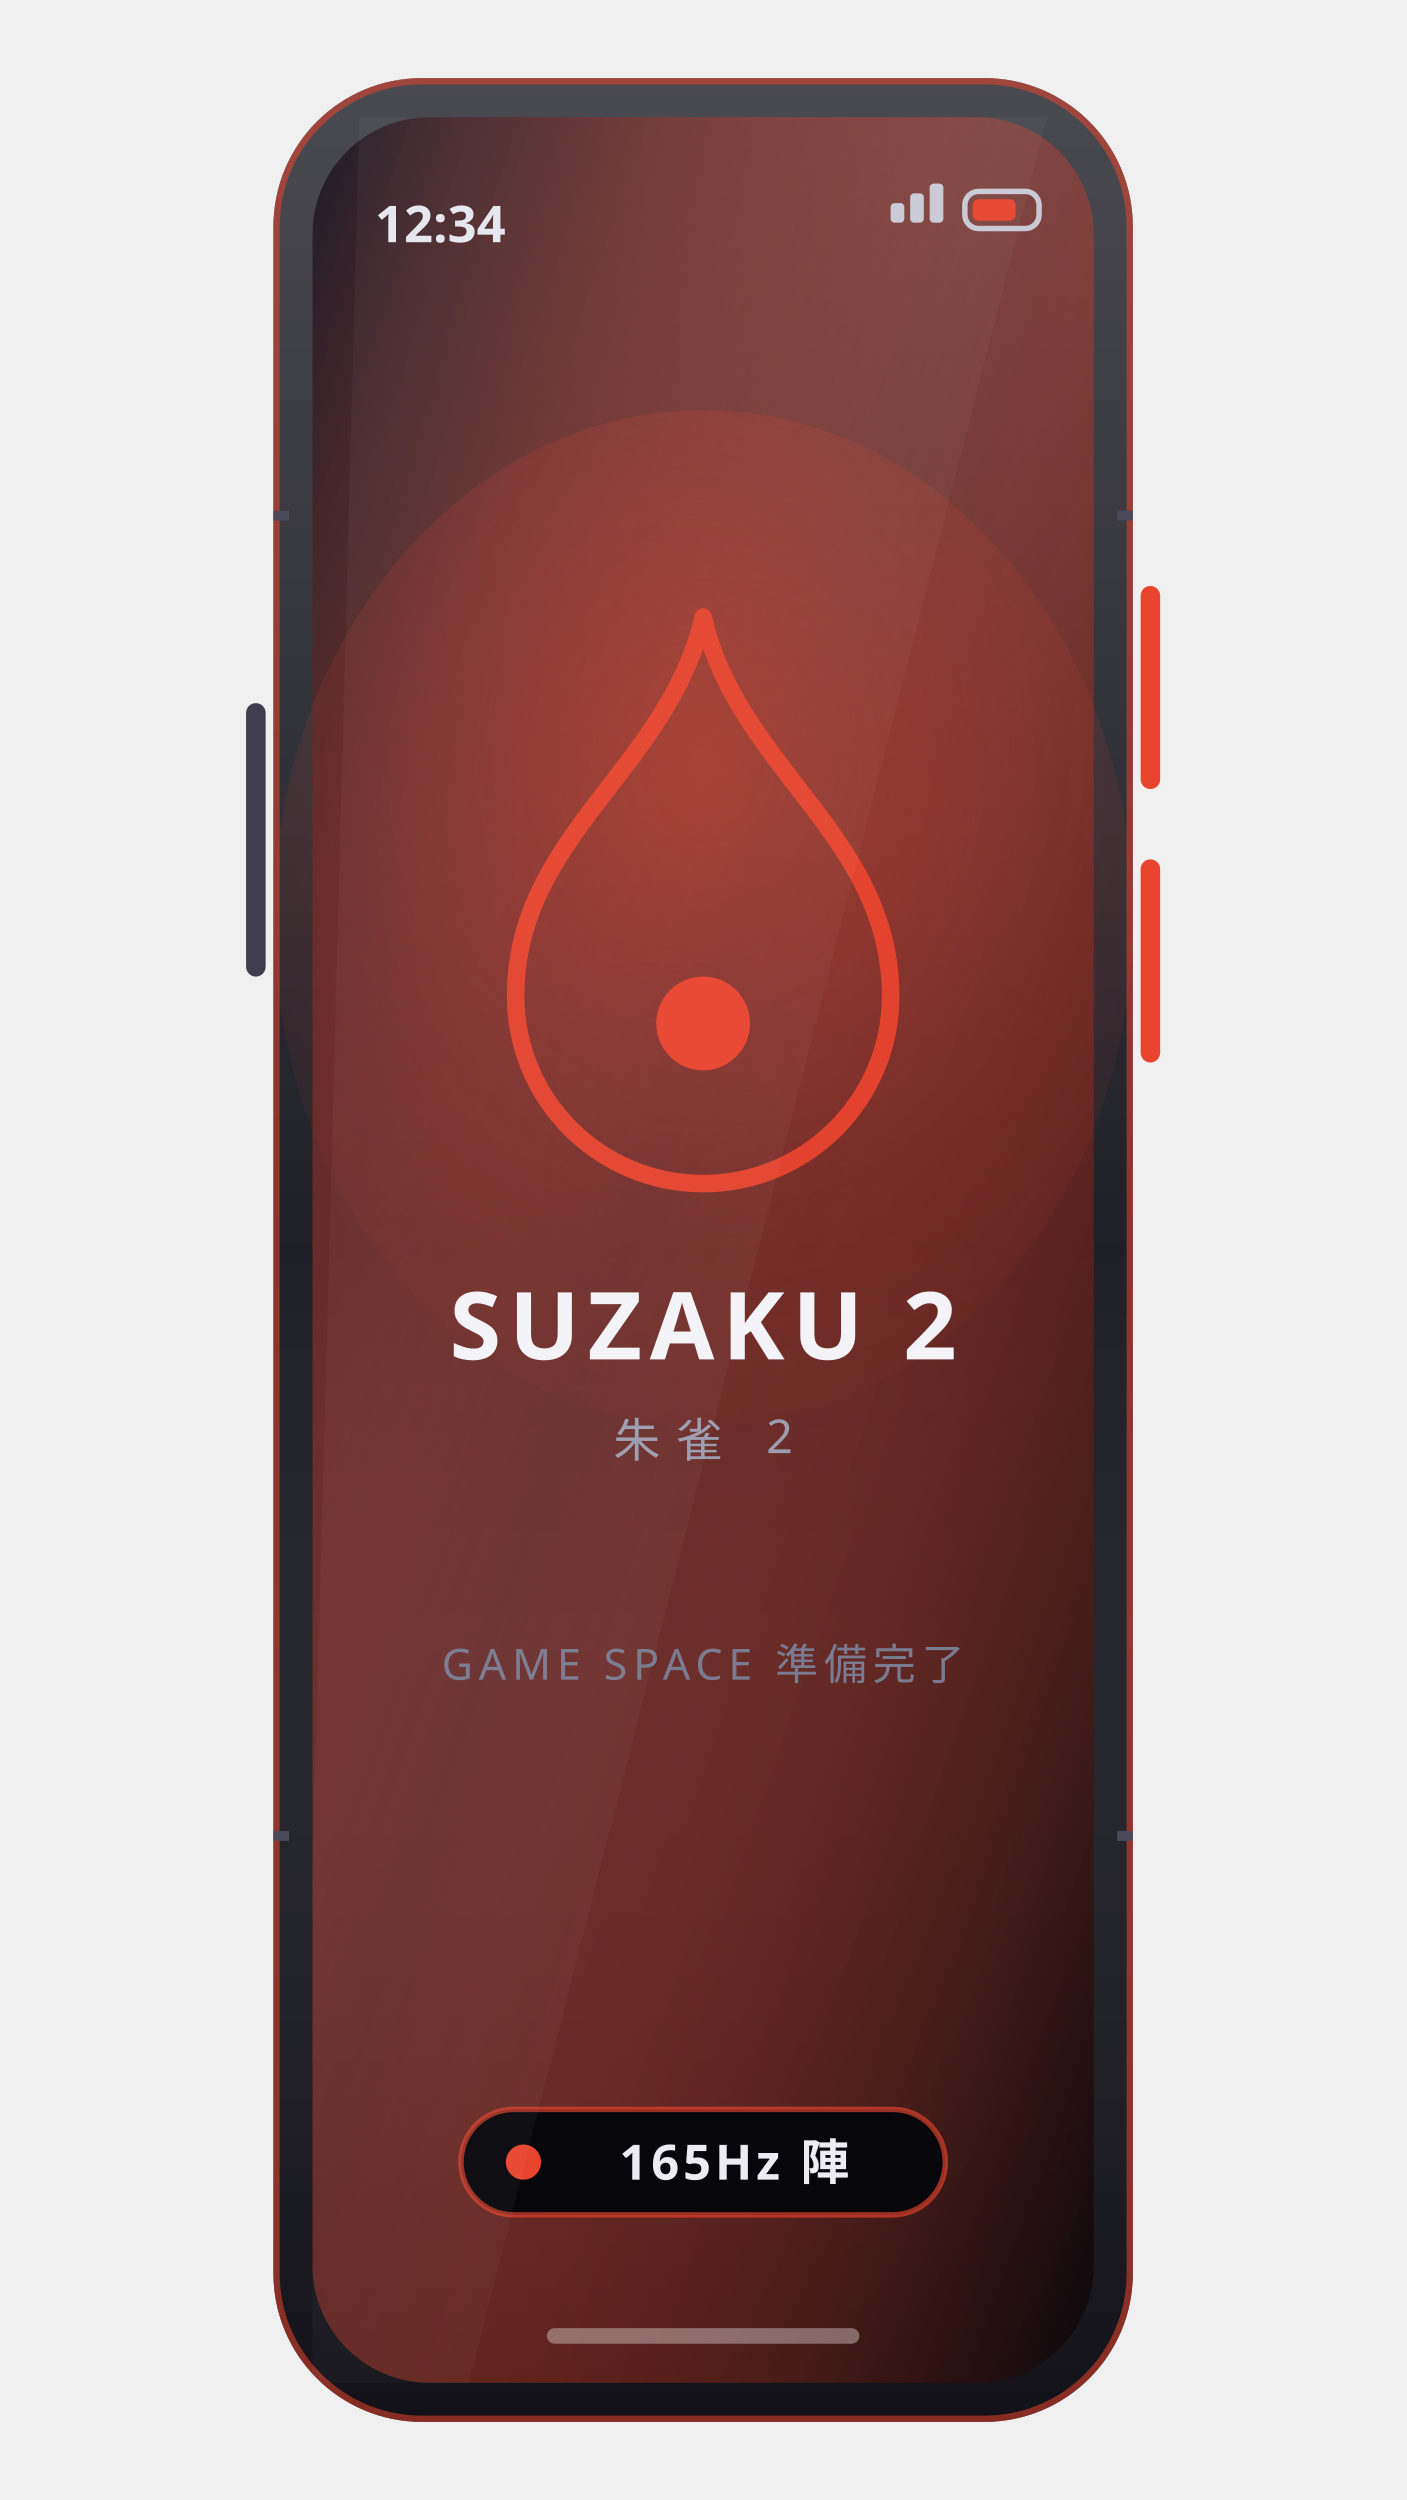
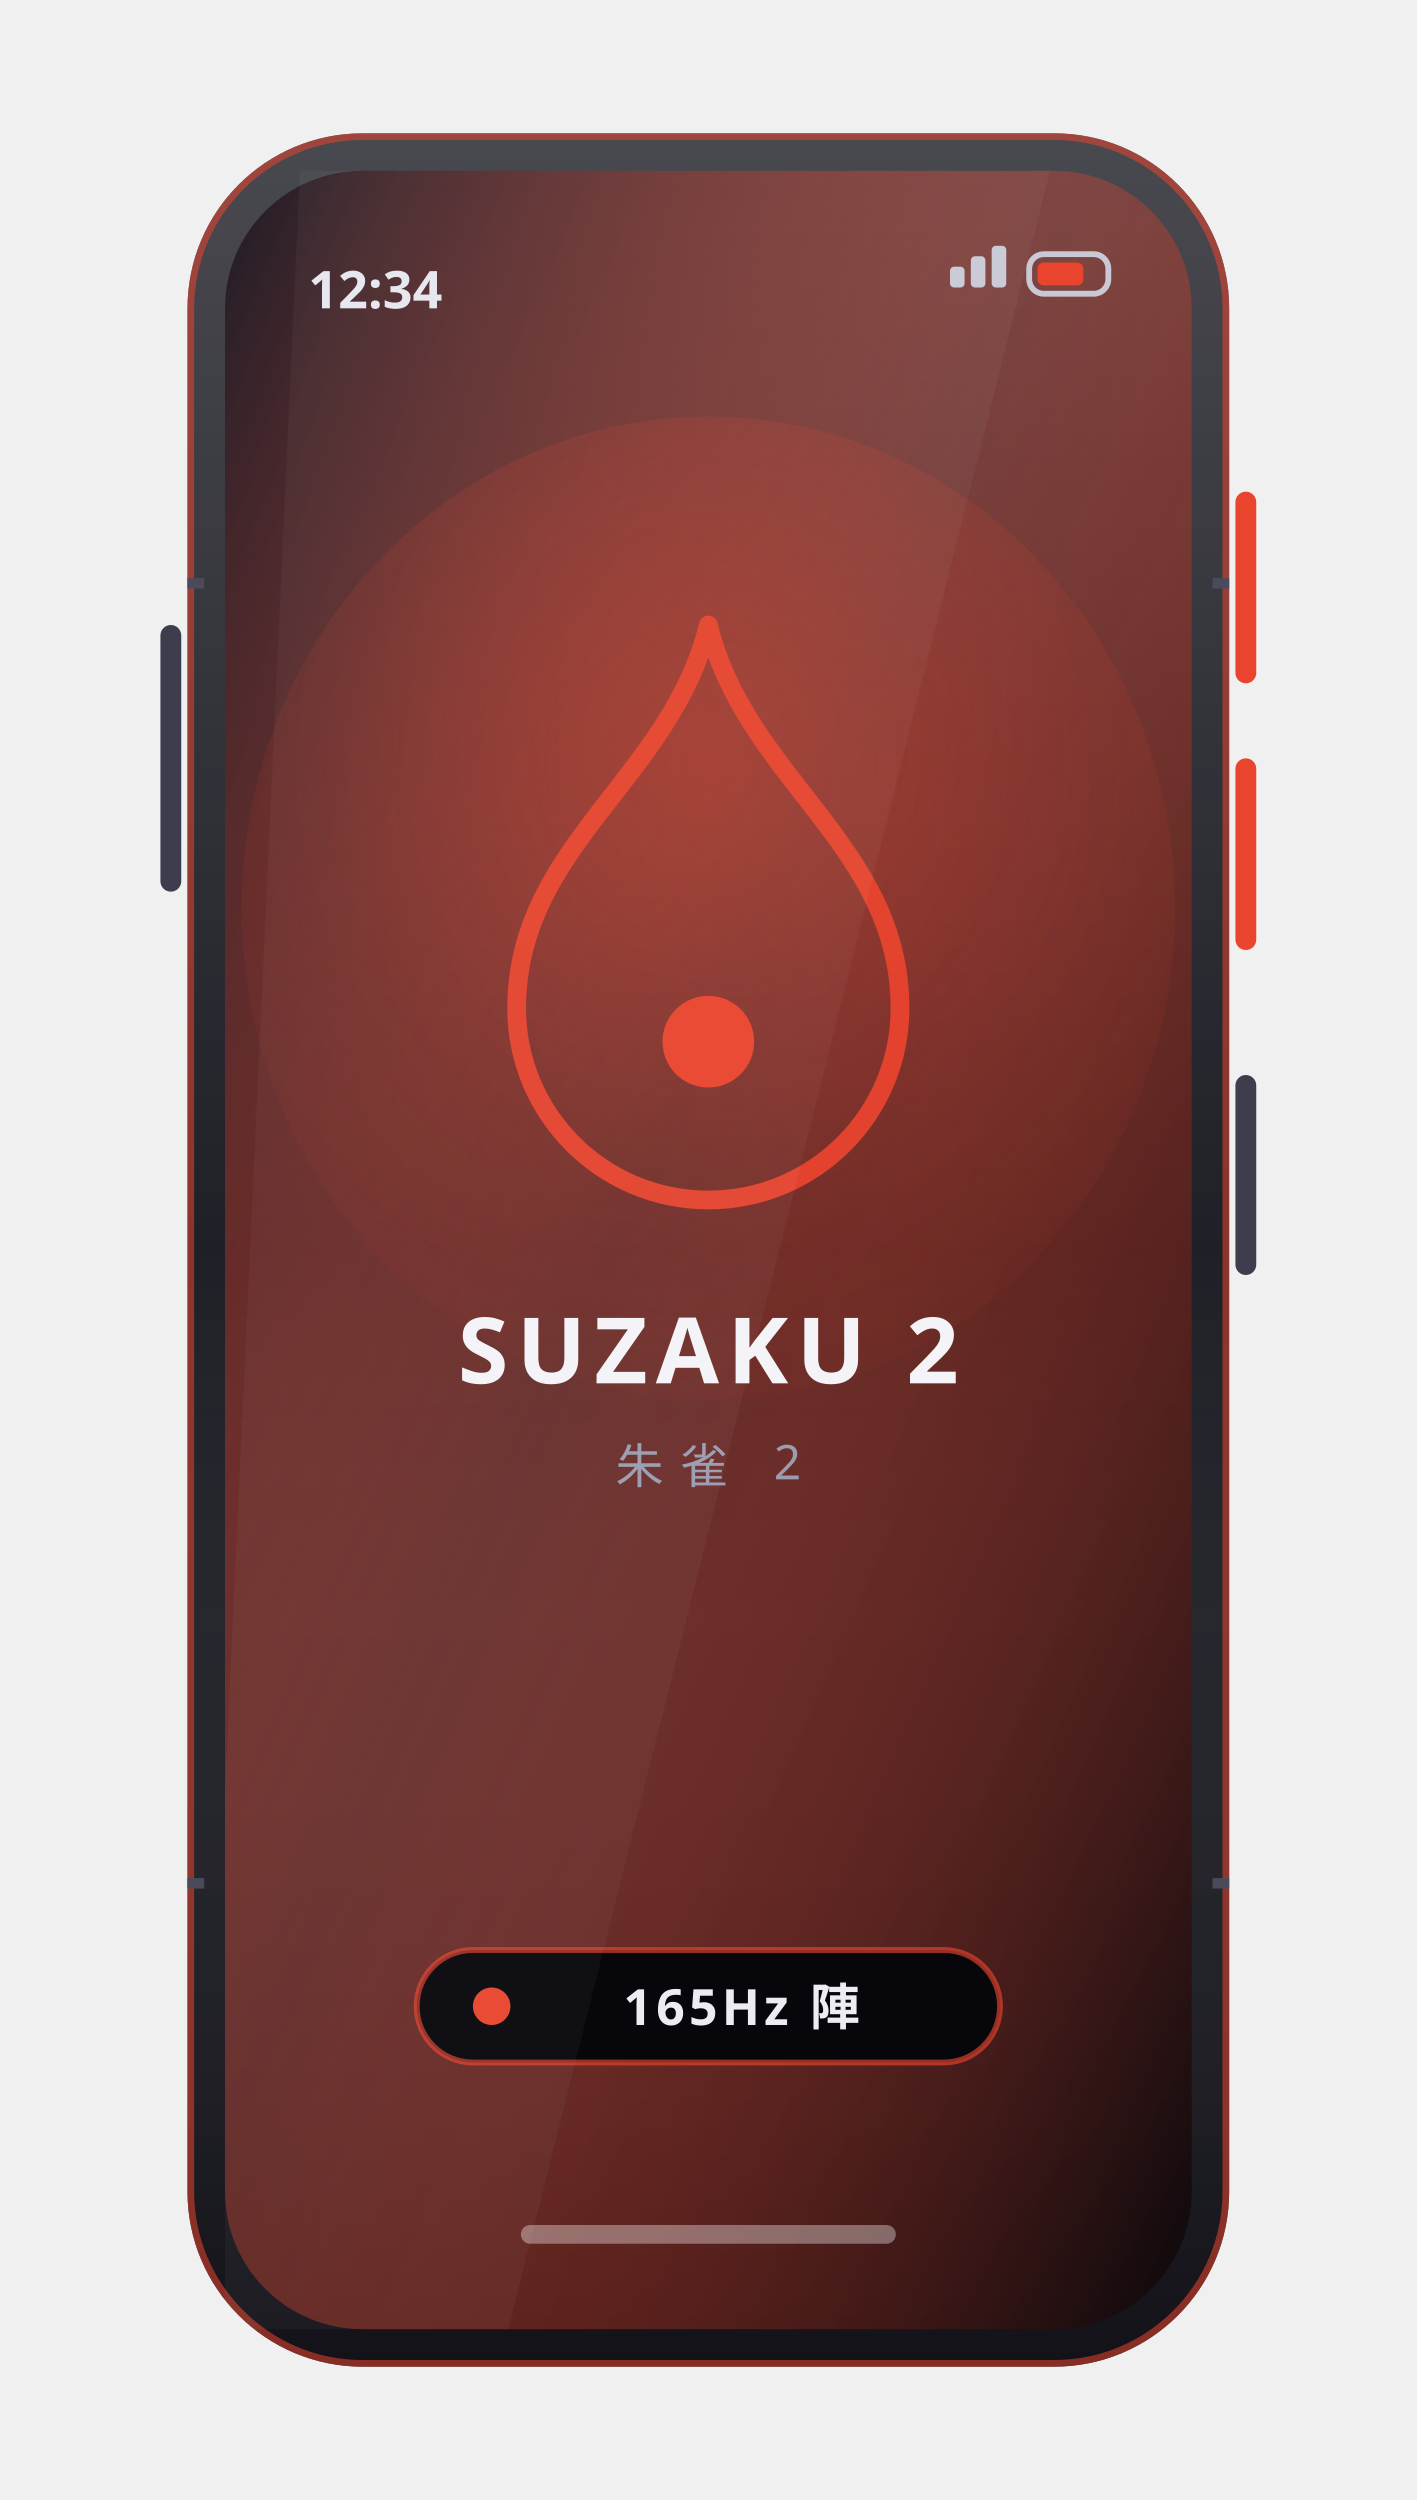
- <svg xmlns="http://www.w3.org/2000/svg" viewBox="0 0 360 640" role="img" aria-label="SUZAKU 2">
+ <svg xmlns="http://www.w3.org/2000/svg" viewBox="0 0 340 600" role="img" aria-label="SUZAKU 2">
  <defs>
    <linearGradient id="scrsuzaku20" x1="0" y1="0" x2="1" y2="1">
      <stop offset="0" stop-color="#1b1b26" />
      <stop offset="0.45" stop-color="#e8442e" stop-opacity="0.34" />
      <stop offset="1" stop-color="#07070b" />
    </linearGradient>
    <radialGradient id="flaresuzaku20" cx="0.5" cy="0.35" r="0.75">
      <stop offset="0" stop-color="#e8442e" stop-opacity="0.42" />
      <stop offset="0.55" stop-color="#e8442e" stop-opacity="0.12" />
      <stop offset="1" stop-color="#e8442e" stop-opacity="0" />
    </radialGradient>
    <linearGradient id="metalsuzaku20" x1="0" y1="0" x2="0" y2="1">
      <stop offset="0" stop-color="#ffffff" stop-opacity="0.22" />
      <stop offset="0.5" stop-color="#ffffff" stop-opacity="0.04" />
      <stop offset="1" stop-color="#000000" stop-opacity="0.25" />
    </linearGradient>
  </defs>
-   <rect x="70" y="20" width="220" height="600" rx="38" fill="#16161e" />
-   <rect x="70" y="20" width="220" height="600" rx="38" fill="url(#metalsuzaku20)" />
-   <rect x="70.8" y="20.8" width="218.4" height="598.4" rx="37.2" fill="none" stroke="#e8442e" stroke-opacity="0.55" stroke-width="1.6" />
-   <path d="M70 132 h4 M70 470 h4 M286 132 h4 M286 470 h4" stroke="#4a4a5a" stroke-width="2.5" />
-   <rect x="80" y="30" width="200" height="580" rx="30" fill="url(#scrsuzaku20)" />
-   <ellipse cx="180" cy="235" rx="110" ry="130" fill="url(#flaresuzaku20)" />
-   <text x="96" y="62" font-family="'Noto Sans JP',sans-serif" font-size="13" font-weight="700" fill="#e6e6ee">12:34</text>
-   <rect x="228" y="52" width="3.5" height="5" rx="1" fill="#c9c9d6" />
-   <rect x="233" y="49.5" width="3.5" height="7.5" rx="1" fill="#c9c9d6" />
-   <rect x="238" y="47" width="3.5" height="10" rx="1" fill="#c9c9d6" />
-   <rect x="247" y="49" width="19" height="9.5" rx="3.5" fill="none" stroke="#c9c9d6" stroke-width="1.4" />
-   <rect x="249" y="51" width="11" height="5.5" rx="1.5" fill="#e8442e" />
-   <path d="M180 158 c-9 39 -48 56 -48 97 a48 48 0 0 0 96 0 c0 -41 -39 -58 -48 -97z" fill="none" stroke="#e8442e" stroke-width="4.5" stroke-linejoin="round" opacity="0.95" />
-   <circle cx="180" cy="262" r="12" fill="#e8442e" />
-   <text x="180" y="348" font-family="'Noto Sans JP',sans-serif" font-size="24" font-weight="800" fill="#f4f4f8" text-anchor="middle" letter-spacing="2">SUZAKU 2</text>
-   <text x="180" y="373" font-family="'Noto Sans JP',sans-serif" font-size="12" fill="#9c9cb0" text-anchor="middle" letter-spacing="4">朱雀 2</text>
-   <text x="180" y="430" font-family="'Noto Sans JP',sans-serif" font-size="11" fill="#7a7a90" text-anchor="middle" letter-spacing="1.5">GAME SPACE 準備完了</text>
-   <rect x="118" y="540" width="124" height="27" rx="13.5" fill="#07070b" stroke="#e8442e" stroke-opacity="0.65" stroke-width="1.4" />
-   <circle cx="134" cy="553.5" r="4.5" fill="#e8442e" />
-   <text x="188" y="558" font-family="'Noto Sans JP',sans-serif" font-size="12.5" font-weight="700" fill="#ececf2" text-anchor="middle" letter-spacing="1">165Hz 陣</text>
-   <rect x="140" y="596" width="80" height="4" rx="2" fill="#ffffff" opacity="0.35" />
-   <path d="M92 30 L268 30 L120 610 L80 610 L80 480 Z" fill="#ffffff" opacity="0.035" />
-   <rect x="292" y="150" width="5" height="52" rx="2.5" fill="#e8442e" />
-   <rect x="292" y="220" width="5" height="52" rx="2.5" fill="#e8442e" />
-   <rect x="63" y="180" width="5" height="70" rx="2.5" fill="#3d3d4e" />
+   <rect x="45" y="32" width="250" height="536" rx="42" fill="#16161e" />
+   <rect x="45" y="32" width="250" height="536" rx="42" fill="url(#metalsuzaku20)" />
+   <rect x="45.8" y="32.8" width="248.4" height="534.4" rx="41.2" fill="none" stroke="#e8442e" stroke-opacity="0.55" stroke-width="1.6" />
+   <path d="M45 140 h4 M45 452 h4 M291 140 h4 M291 452 h4" stroke="#4a4a5a" stroke-width="2.5" />
+   <rect x="54" y="41" width="232" height="518" rx="33" fill="url(#scrsuzaku20)" />
+   <ellipse cx="170" cy="218" rx="112" ry="118" fill="url(#flaresuzaku20)" />
+   <text x="74" y="74" font-family="'Noto Sans JP',sans-serif" font-size="12.5" font-weight="700" fill="#e6e6ee">12:34</text>
+   <rect x="228" y="64" width="3.5" height="5" rx="1" fill="#c9c9d6" />
+   <rect x="233" y="61.5" width="3.5" height="7.5" rx="1" fill="#c9c9d6" />
+   <rect x="238" y="59" width="3.5" height="10" rx="1" fill="#c9c9d6" />
+   <rect x="247" y="61" width="19" height="9.5" rx="3.5" fill="none" stroke="#c9c9d6" stroke-width="1.4" />
+   <rect x="249" y="63" width="11" height="5.5" rx="1.5" fill="#e8442e" />
+   <path d="M170 150 c-9 37 -46 53 -46 92 a46 46 0 0 0 92 0 c0 -39 -37 -55 -46 -92z" fill="none" stroke="#e8442e" stroke-width="4.5" stroke-linejoin="round" opacity="0.95" />
+   <circle cx="170" cy="250" r="11" fill="#e8442e" />
+   <text x="170" y="332" font-family="'Noto Sans JP',sans-serif" font-size="22" font-weight="800" fill="#f4f4f8" text-anchor="middle" letter-spacing="2">SUZAKU 2</text>
+   <text x="170" y="356" font-family="'Noto Sans JP',sans-serif" font-size="11.5" fill="#9c9cb0" text-anchor="middle" letter-spacing="4">朱雀 2</text>
+   <rect x="100" y="468" width="140" height="27" rx="13.5" fill="#07070b" stroke="#e8442e" stroke-opacity="0.65" stroke-width="1.4" />
+   <circle cx="118" cy="481.5" r="4.5" fill="#e8442e" />
+   <text x="178" y="486" font-family="'Noto Sans JP',sans-serif" font-size="12" font-weight="700" fill="#ececf2" text-anchor="middle" letter-spacing="1">165Hz 陣</text>
+   <rect x="125" y="534" width="90" height="4.5" rx="2.25" fill="#ffffff" opacity="0.35" />
+   <path d="M72 41 L252 41 L122 559 L54 559 L54 430 Z" fill="#ffffff" opacity="0.038" />
+   <rect x="296.5" y="118" width="5" height="46" rx="2.5" fill="#e8442e" />
+   <rect x="296.5" y="182" width="5" height="46" rx="2.5" fill="#e8442e" />
+   <rect x="296.5" y="258" width="5" height="48" rx="2.5" fill="#3d3d4e" />
+   <rect x="38.5" y="150" width="5" height="64" rx="2.5" fill="#3d3d4e" />
</svg>
